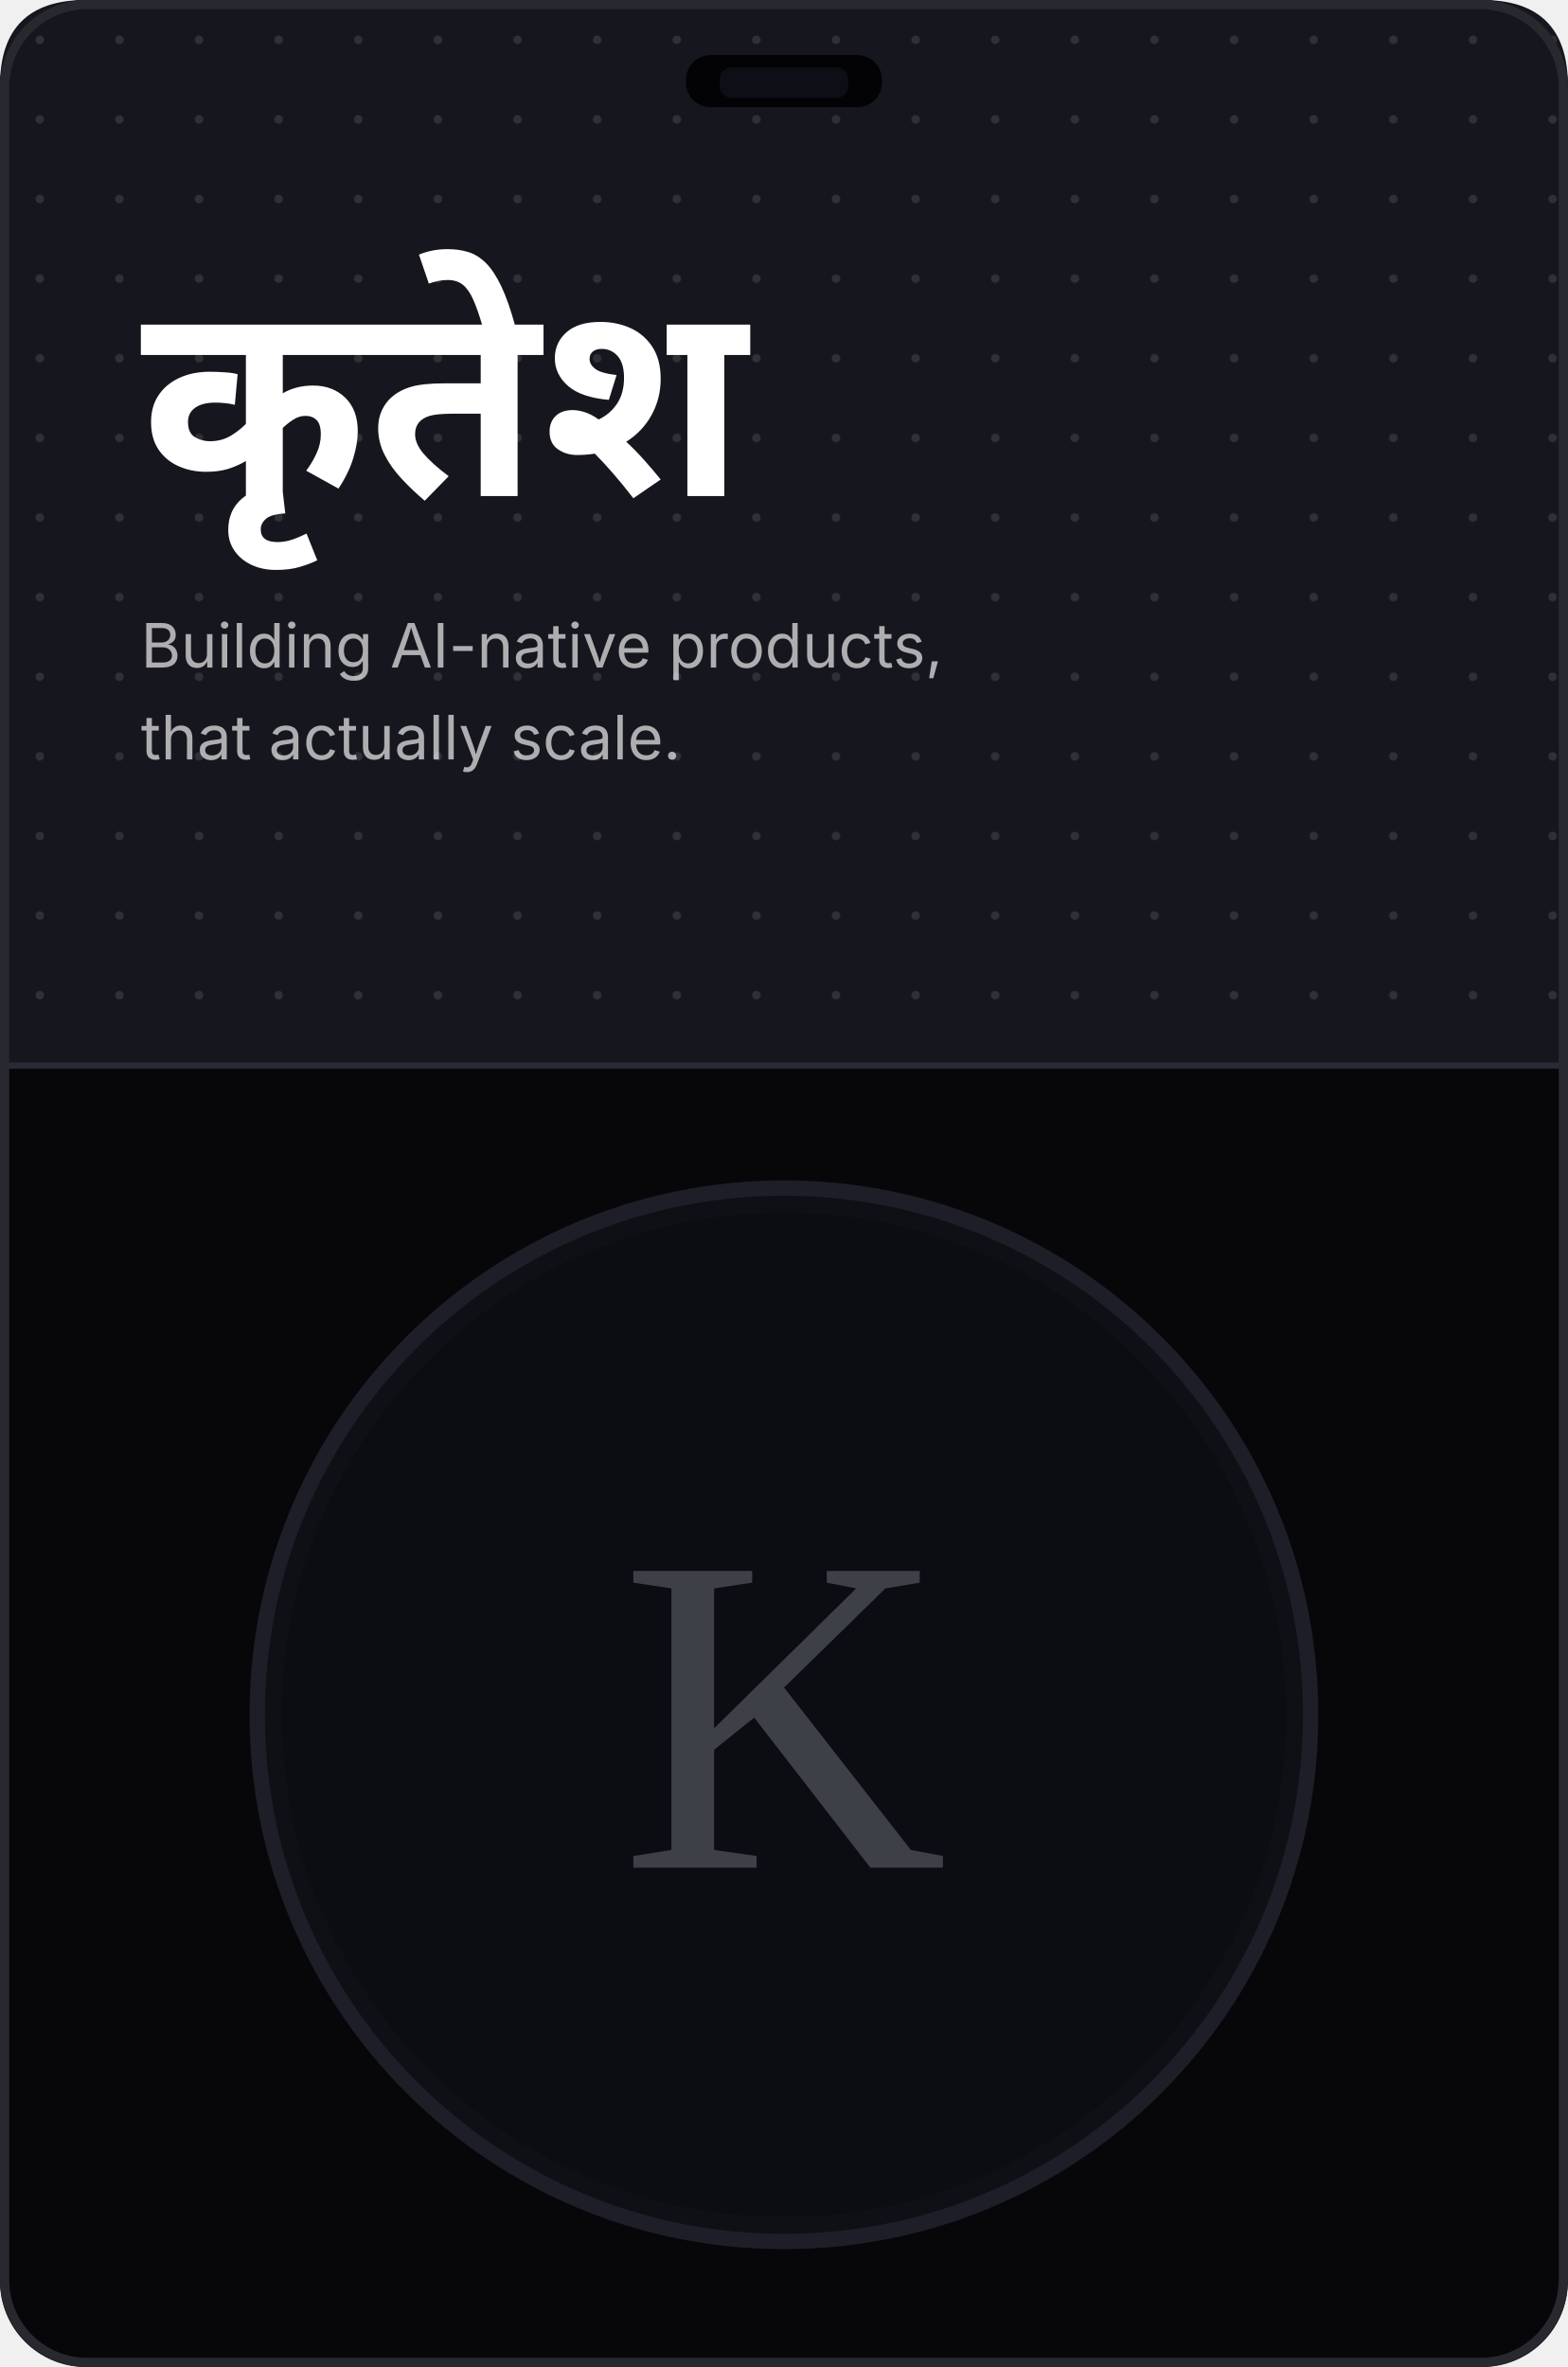
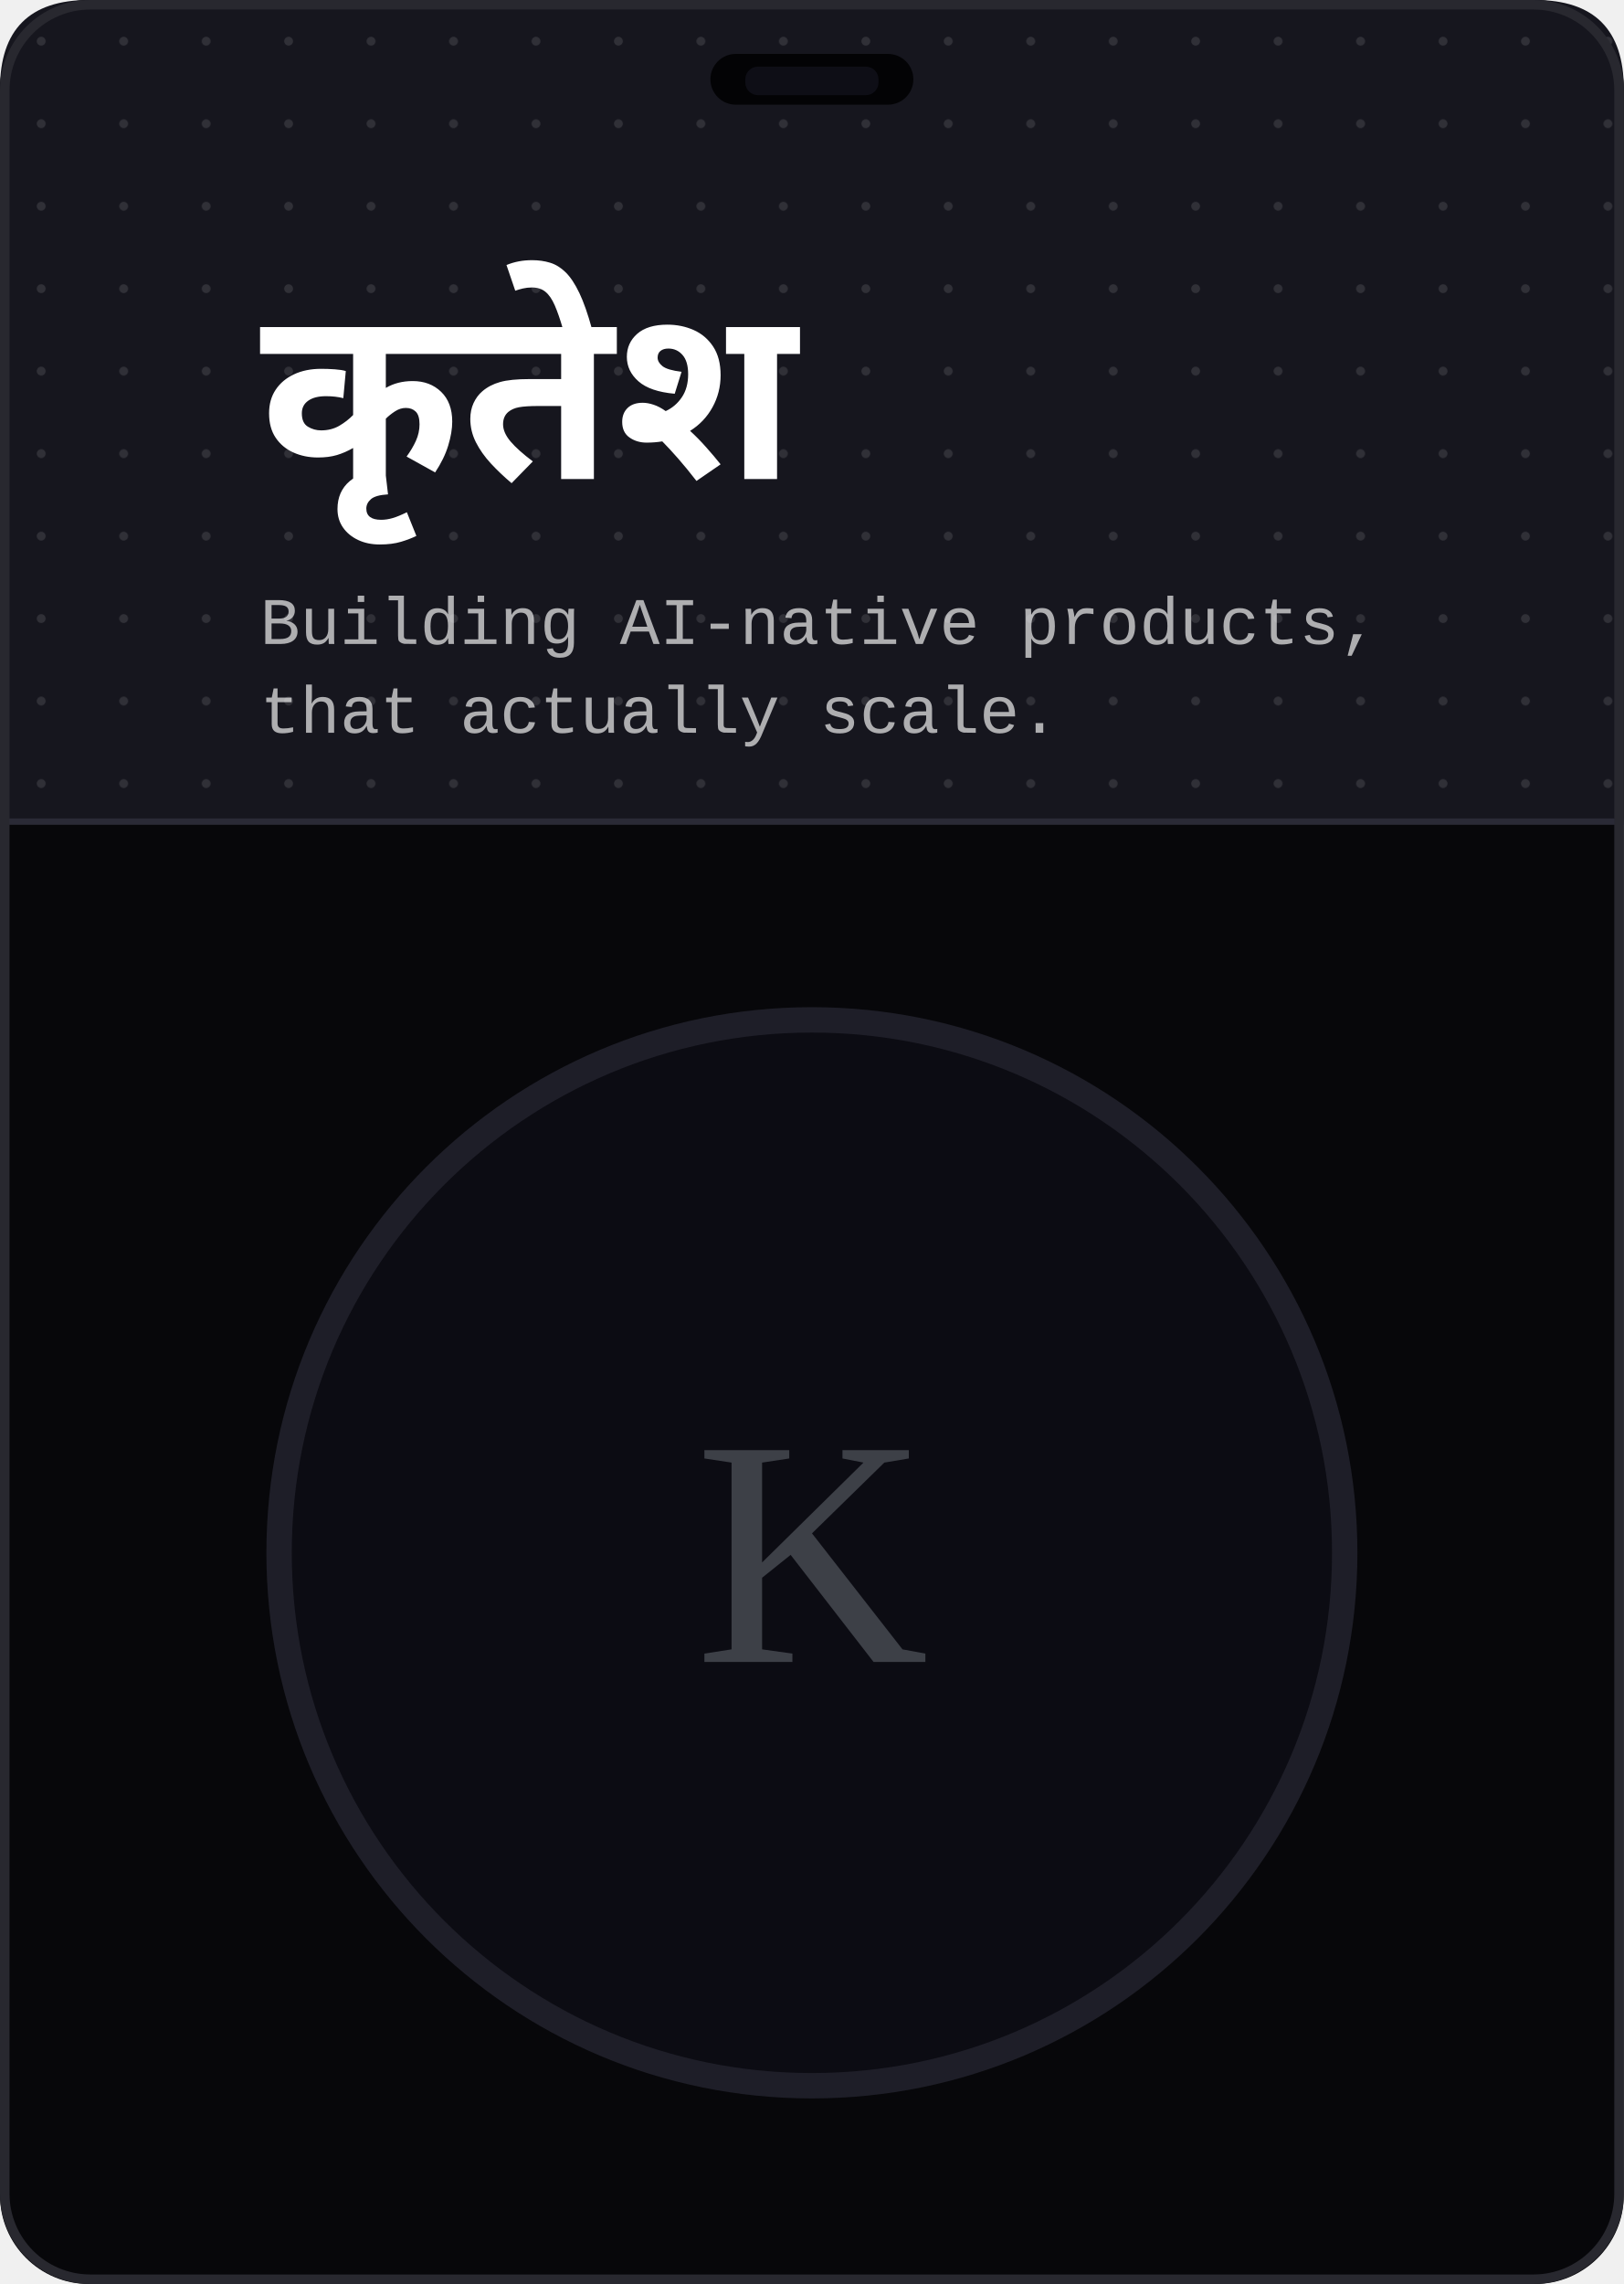
- <svg xmlns="http://www.w3.org/2000/svg" width="512" height="773" viewBox="0 0 512 773">
+ <svg xmlns="http://www.w3.org/2000/svg" width="512" height="720" viewBox="0 0 512 720">
  <defs>
    <pattern id="dots" x="0" y="0" width="26" height="26" patternUnits="userSpaceOnUse">
      <circle cx="13" cy="13" r="1.4" fill="rgba(255,255,255,0.11)" />
    </pattern>
    <clipPath id="upper-clip">
-       <path d="M 28 0 L 484 0 Q 512 0 512 28 L 512 348 L 0 348 L 0 28 Q 0 0 28 0 Z" />
+       <path d="M 28 0 L 484 0 Q 512 0 512 28 L 512 259 L 0 259 L 0 28 Q 0 0 28 0 Z" />
    </clipPath>
    <clipPath id="card-clip">
-       <rect width="512" height="773" rx="28" />
+       <rect width="512" height="720" rx="28" />
    </clipPath>
  </defs>
-   <rect width="512" height="773" rx="28" fill="#07070a" />
-   <path d="M 28 0 L 484 0 Q 512 0 512 28 L 512 348 L 0 348 L 0 28 Q 0 0 28 0 Z" fill="#16161e" />
-   <rect width="512" height="348" fill="url(#dots)" clip-path="url(#upper-clip)" />
-   <line x1="0" y1="348" x2="512" y2="348" stroke="#2a2a36" stroke-width="2" />
-   <rect x="1.5" y="1.5" width="509" height="770" rx="27" fill="none" stroke="#28282f" stroke-width="3" />
-   <rect x="224" y="18" width="64" height="17" rx="8" fill="#030305" />
-   <rect x="235" y="22" width="42" height="10" rx="4" fill="#0e0e16" />
-   <text x="46" y="162" font-family="'Kohinoor Devanagari','Noto Sans Devanagari','Devanagari MT',sans-serif" font-size="90" font-weight="800" fill="#ffffff" text-anchor="start">कृतेश</text>
-   <text x="46" y="218" font-family="'Inter','SF Pro Text','Helvetica Neue',Arial,sans-serif" font-size="20" font-weight="400" fill="rgba(255,255,255,0.65)" text-anchor="start">Building AI-native products,</text>
-   <text x="46" y="248" font-family="'Inter','SF Pro Text','Helvetica Neue',Arial,sans-serif" font-size="20" font-weight="400" fill="rgba(255,255,255,0.65)" text-anchor="start">that actually scale.</text>
-   <circle cx="256" cy="560" r="172" fill="#0f0f16" stroke="#1e1e28" stroke-width="5" />
-   <circle cx="256" cy="560" r="164" fill="#0c0c13" />
-   <text x="256" y="560" font-family="Georgia,'Times New Roman',serif" font-size="148" font-weight="400" fill="#3d4047" text-anchor="middle" dominant-baseline="central">K</text>
+   <rect width="512" height="720" rx="28" fill="#07070a" />
+   <path d="M 28 0 L 484 0 Q 512 0 512 28 L 512 259 L 0 259 L 0 28 Q 0 0 28 0 Z" fill="#16161e" />
+   <rect width="512" height="259" fill="url(#dots)" clip-path="url(#upper-clip)" />
+   <line x1="0" y1="259" x2="512" y2="259" stroke="#2a2a36" stroke-width="2" />
+   <rect x="1.5" y="1.5" width="509" height="717" rx="27" fill="none" stroke="#28282f" stroke-width="3" />
+   <rect x="224" y="17" width="64" height="16" rx="8" fill="#030305" />
+   <rect x="235" y="21" width="42" height="9" rx="4" fill="#0e0e16" />
+   <text x="82" y="151" font-family="'Kohinoor Devanagari','Noto Sans Devanagari','Devanagari MT',sans-serif" font-size="77" font-weight="600" fill="#ffffff" text-anchor="start">कृतेश</text>
+   <text x="82" y="203" font-family="'Courier New', Courier, monospace" font-size="21" font-weight="400" fill="rgba(255,255,255,0.65)" text-anchor="start">Building AI-native products,</text>
+   <text x="82" y="231" font-family="'Courier New', Courier, monospace" font-size="21" font-weight="400" fill="rgba(255,255,255,0.65)" text-anchor="start">that actually scale.</text>
+   <circle cx="256" cy="489.5" r="168" fill="#0c0c13" stroke="#1e1e28" stroke-width="8" />
+   <text x="256" y="489.5" font-family="Georgia,'Times New Roman',serif" font-size="102" font-weight="400" fill="#3d4047" text-anchor="middle" dominant-baseline="central">K</text>
</svg>
